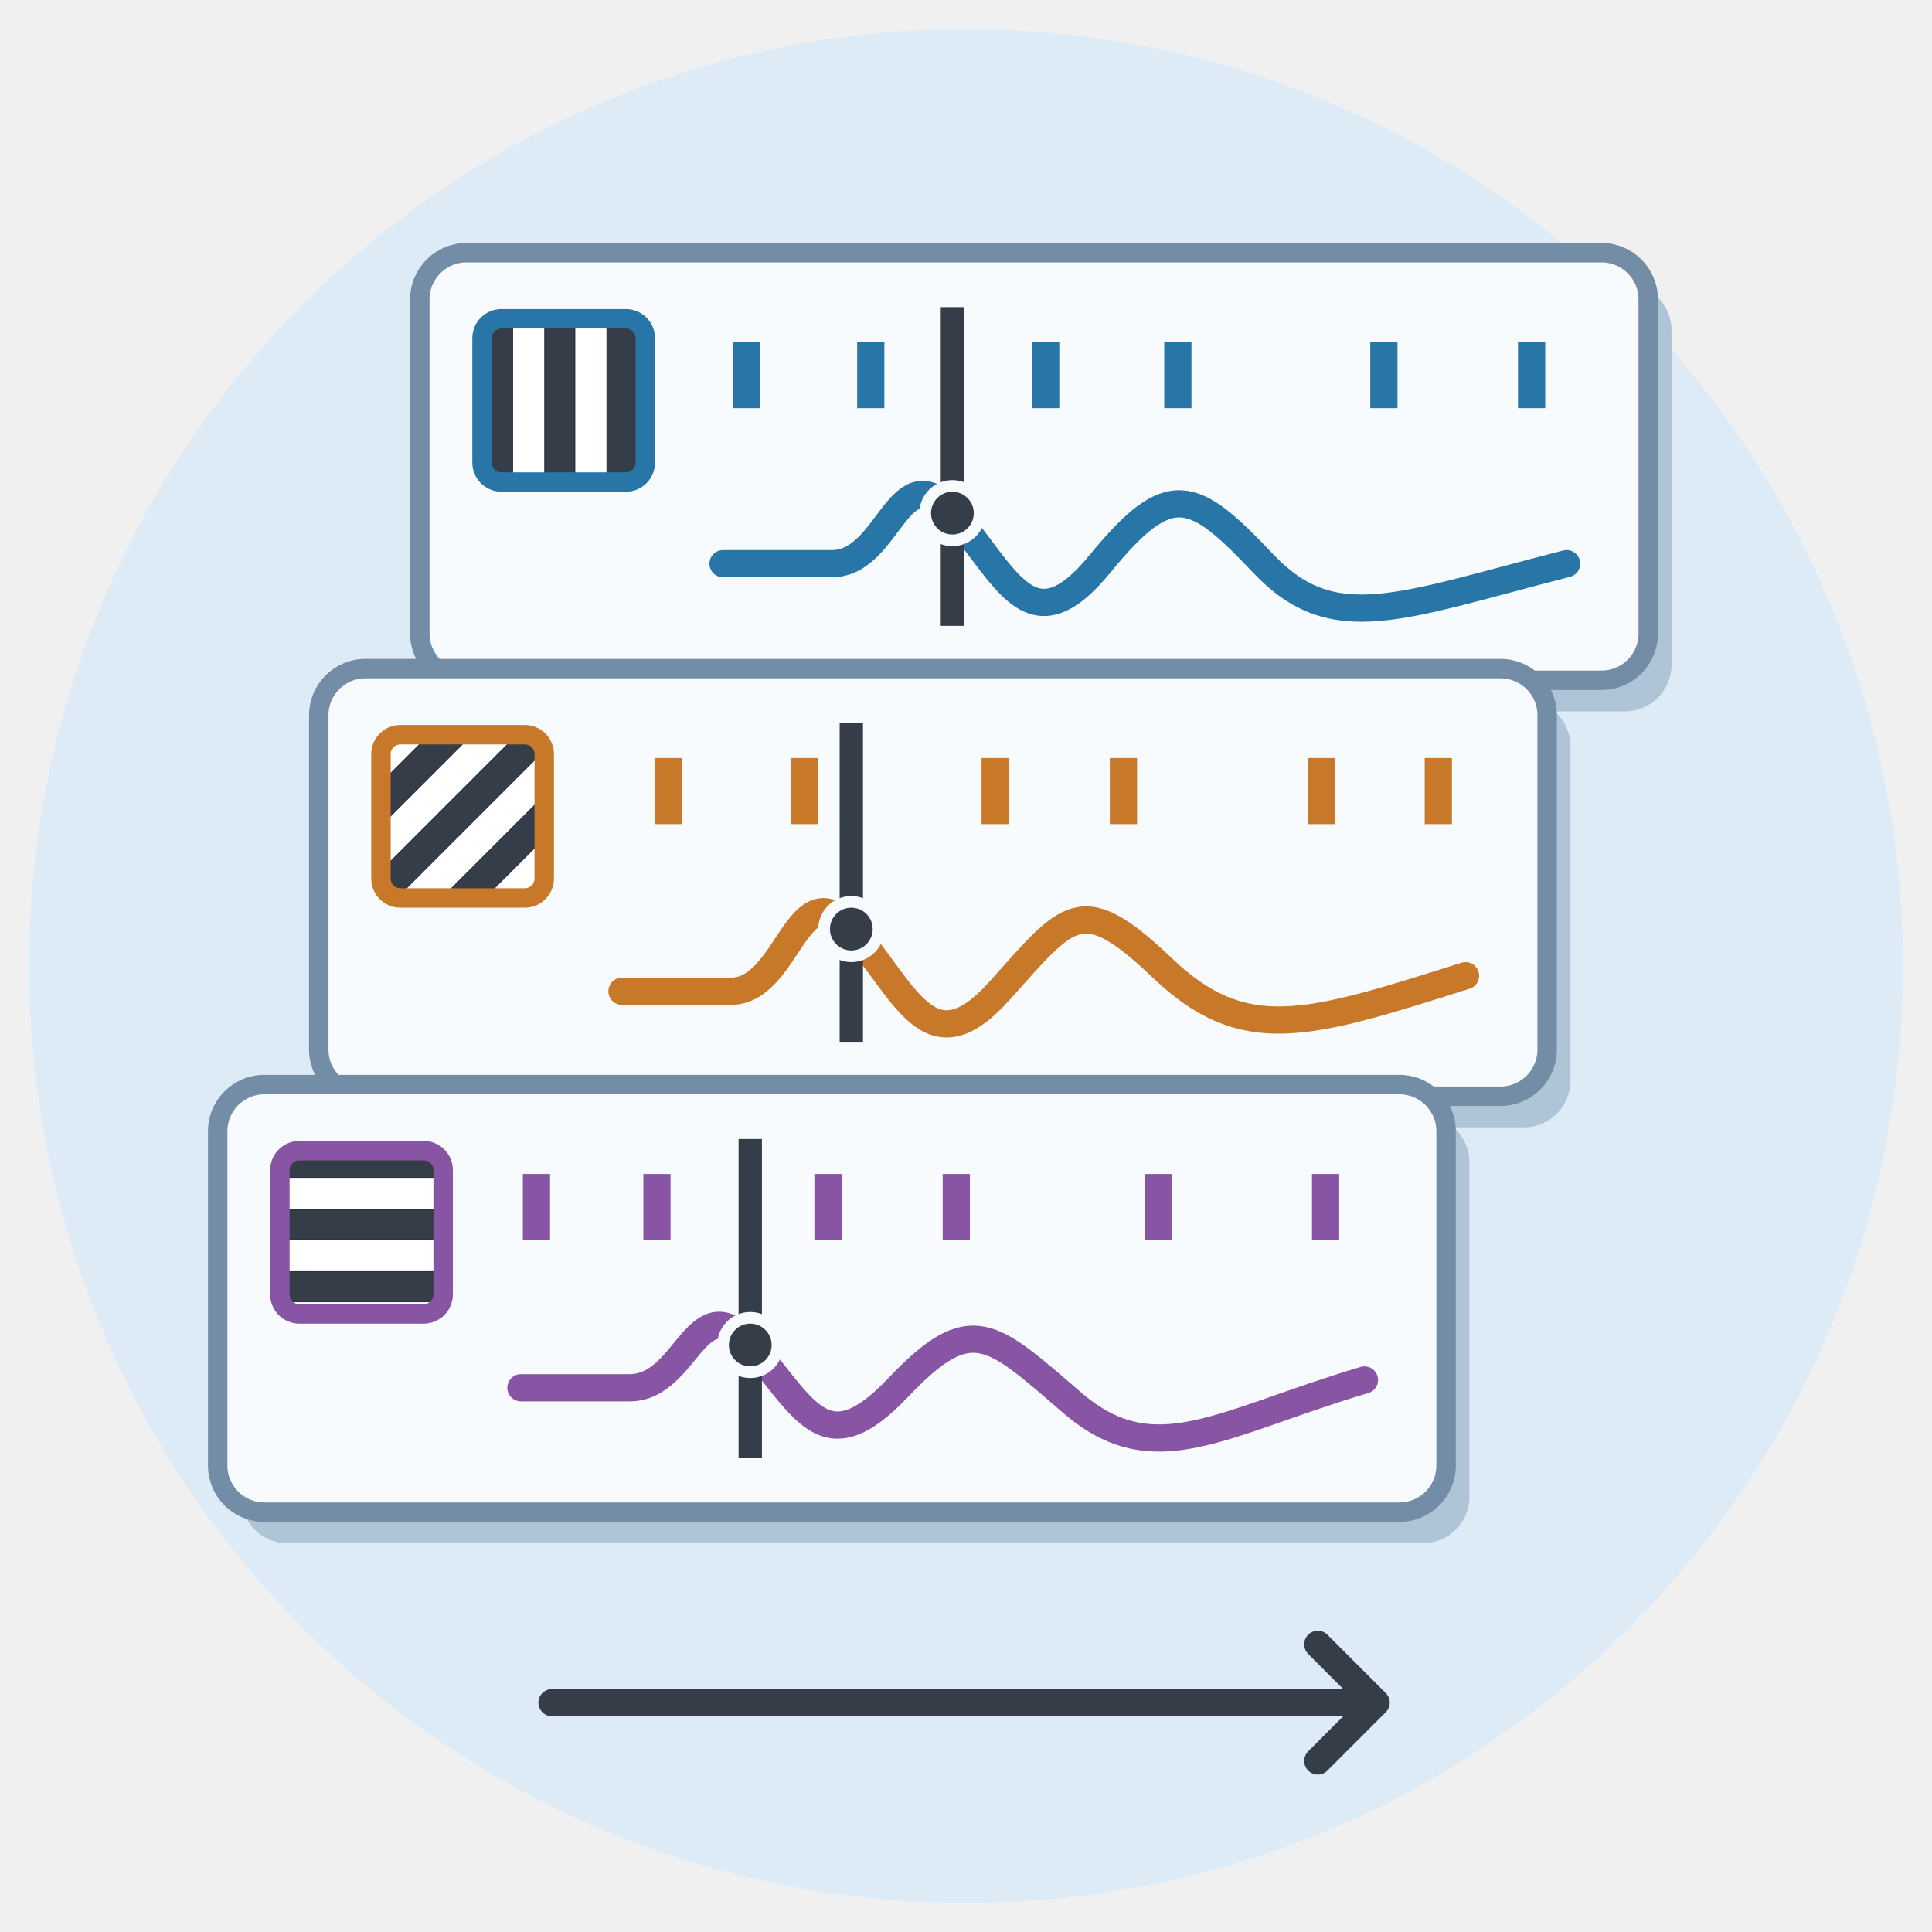
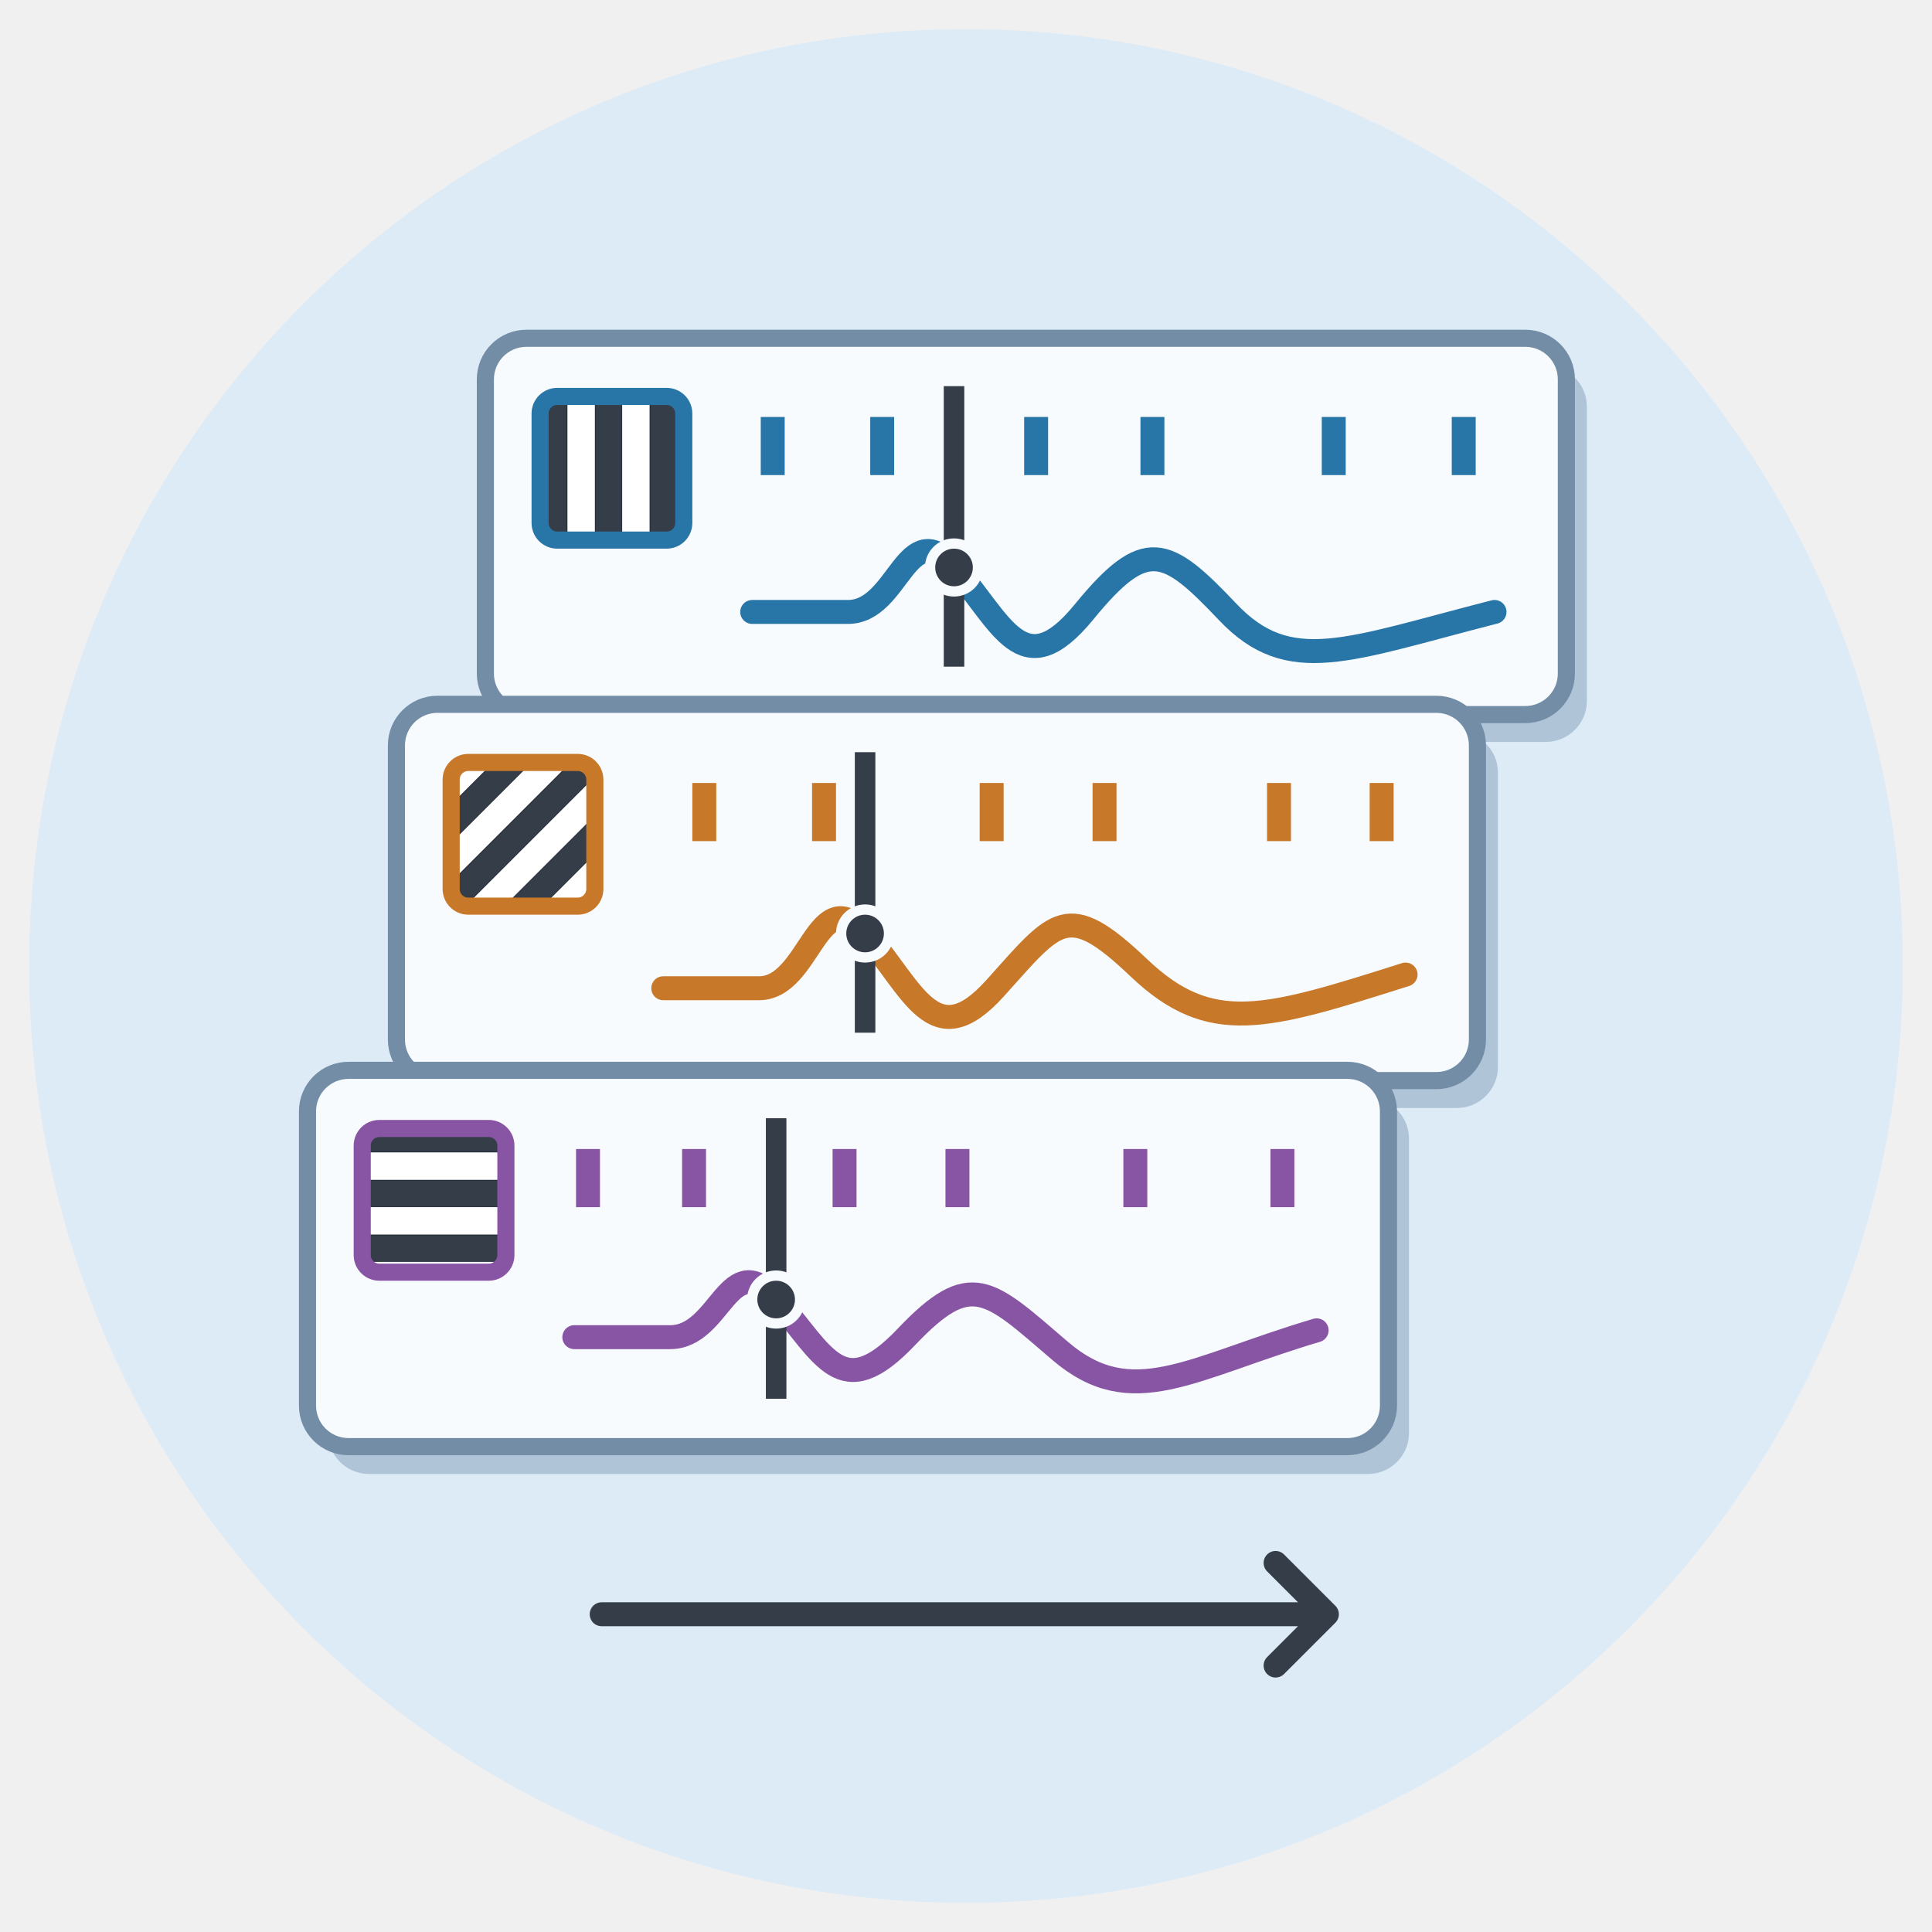
<svg xmlns="http://www.w3.org/2000/svg" width="497" height="497" viewBox="0 0 497 497">
  <defs>
    <pattern id="stripes" width="16" height="16" patternUnits="userSpaceOnUse">
      <rect width="16" height="16" fill="#FFFFFF" />
      <rect width="8" height="16" fill="#353D49" />
    </pattern>
    <pattern id="diagonal" href="#stripes" patternTransform="rotate(45)" />
    <pattern id="horizontal" href="#stripes" patternTransform="rotate(90)" />
    <g id="panel">
      <rect x="6" y="8" width="316" height="110" rx="12" fill="#AFC4D7" />
      <rect width="316" height="110" rx="12" fill="#F8FBFE" stroke="#728DA5" stroke-width="5" />
    </g>
    <g id="alignment">
      <path d="M137 14V96" stroke="#353D49" stroke-width="6" />
      <circle cx="137" cy="67" r="7" fill="#353D49" stroke="#F8FBFE" stroke-width="3" />
    </g>
  </defs>
  <circle cx="248.5" cy="248.5" r="241" fill="#DDEBF7" />
-   <g transform="translate(108 65)" color="#2875A7">
-     <use href="#panel" />
-     <rect x="16" y="17" width="42" height="42" rx="5" fill="url(#stripes)" stroke="currentColor" stroke-width="5" />
-     <path d="M84 23V40 M116 23V40 M161 23V40              M195 23V40 M248 23V40 M286 23V40" fill="none" stroke="currentColor" stroke-width="7" />
-     <path d="M78 80H106              C121 80 123 51 137 67              S157 102 175 80              S199 61 217 80              S252 91 295 80" fill="none" stroke="currentColor" stroke-width="7" stroke-linecap="round" stroke-linejoin="round" />
-     <use href="#alignment" />
+   <g transform="translate(248.5 248.5) scale(0.88) translate(-248.5 -248.5)">
+     <g transform="translate(108 65)" color="#2875A7">
+       <use href="#panel" />
+       <rect x="16" y="17" width="42" height="42" rx="5" fill="url(#stripes)" stroke="currentColor" stroke-width="5" />
+       <path d="M84 23V40 M116 23V40 M161 23V40                M195 23V40 M248 23V40 M286 23V40" fill="none" stroke="currentColor" stroke-width="7" />
+       <path d="M78 80H106                C121 80 123 51 137 67                S157 102 175 80                S199 61 217 80                S252 91 295 80" fill="none" stroke="currentColor" stroke-width="7" stroke-linecap="round" stroke-linejoin="round" />
+       <use href="#alignment" />
+     </g>
+     <g transform="translate(82 172)" color="#C77829">
+       <use href="#panel" />
+       <rect x="16" y="17" width="42" height="42" rx="5" fill="url(#diagonal)" stroke="currentColor" stroke-width="5" />
+       <path d="M90 23V40 M125 23V40 M174 23V40                M207 23V40 M258 23V40 M288 23V40" fill="none" stroke="currentColor" stroke-width="7" />
+       <path d="M78 83H106                C121 83 123 51 137 67                S157 103 175 83                S196 57 217 77                S254 92 295 79" fill="none" stroke="currentColor" stroke-width="7" stroke-linecap="round" stroke-linejoin="round" />
+       <use href="#alignment" />
+     </g>
+     <g transform="translate(56 279)" color="#8855A4">
+       <use href="#panel" />
+       <rect x="16" y="17" width="42" height="42" rx="5" fill="url(#horizontal)" stroke="currentColor" stroke-width="5" />
+       <path d="M82 23V40 M113 23V40 M157 23V40                M190 23V40 M242 23V40 M285 23V40" fill="none" stroke="currentColor" stroke-width="7" />
+       <path d="M78 78H106                C121 78 123 51 137 67                S156 98 175 78                S199 64 220 82                S258 87 295 76" fill="none" stroke="currentColor" stroke-width="7" stroke-linecap="round" stroke-linejoin="round" />
+       <use href="#alignment" />
+     </g>
+     <path d="M142 438H354 M339 423L354 438L339 453" fill="none" stroke="#353D49" stroke-width="7" stroke-linecap="round" stroke-linejoin="round" />
  </g>
-   <g transform="translate(82 172)" color="#C77829">
-     <use href="#panel" />
-     <rect x="16" y="17" width="42" height="42" rx="5" fill="url(#diagonal)" stroke="currentColor" stroke-width="5" />
-     <path d="M90 23V40 M125 23V40 M174 23V40              M207 23V40 M258 23V40 M288 23V40" fill="none" stroke="currentColor" stroke-width="7" />
-     <path d="M78 83H106              C121 83 123 51 137 67              S157 103 175 83              S196 57 217 77              S254 92 295 79" fill="none" stroke="currentColor" stroke-width="7" stroke-linecap="round" stroke-linejoin="round" />
-     <use href="#alignment" />
-   </g>
-   <g transform="translate(56 279)" color="#8855A4">
-     <use href="#panel" />
-     <rect x="16" y="17" width="42" height="42" rx="5" fill="url(#horizontal)" stroke="currentColor" stroke-width="5" />
-     <path d="M82 23V40 M113 23V40 M157 23V40              M190 23V40 M242 23V40 M285 23V40" fill="none" stroke="currentColor" stroke-width="7" />
-     <path d="M78 78H106              C121 78 123 51 137 67              S156 98 175 78              S199 64 220 82              S258 87 295 76" fill="none" stroke="currentColor" stroke-width="7" stroke-linecap="round" stroke-linejoin="round" />
-     <use href="#alignment" />
-   </g>
-   <path d="M142 438H354 M339 423L354 438L339 453" fill="none" stroke="#353D49" stroke-width="7" stroke-linecap="round" stroke-linejoin="round" />
</svg>
